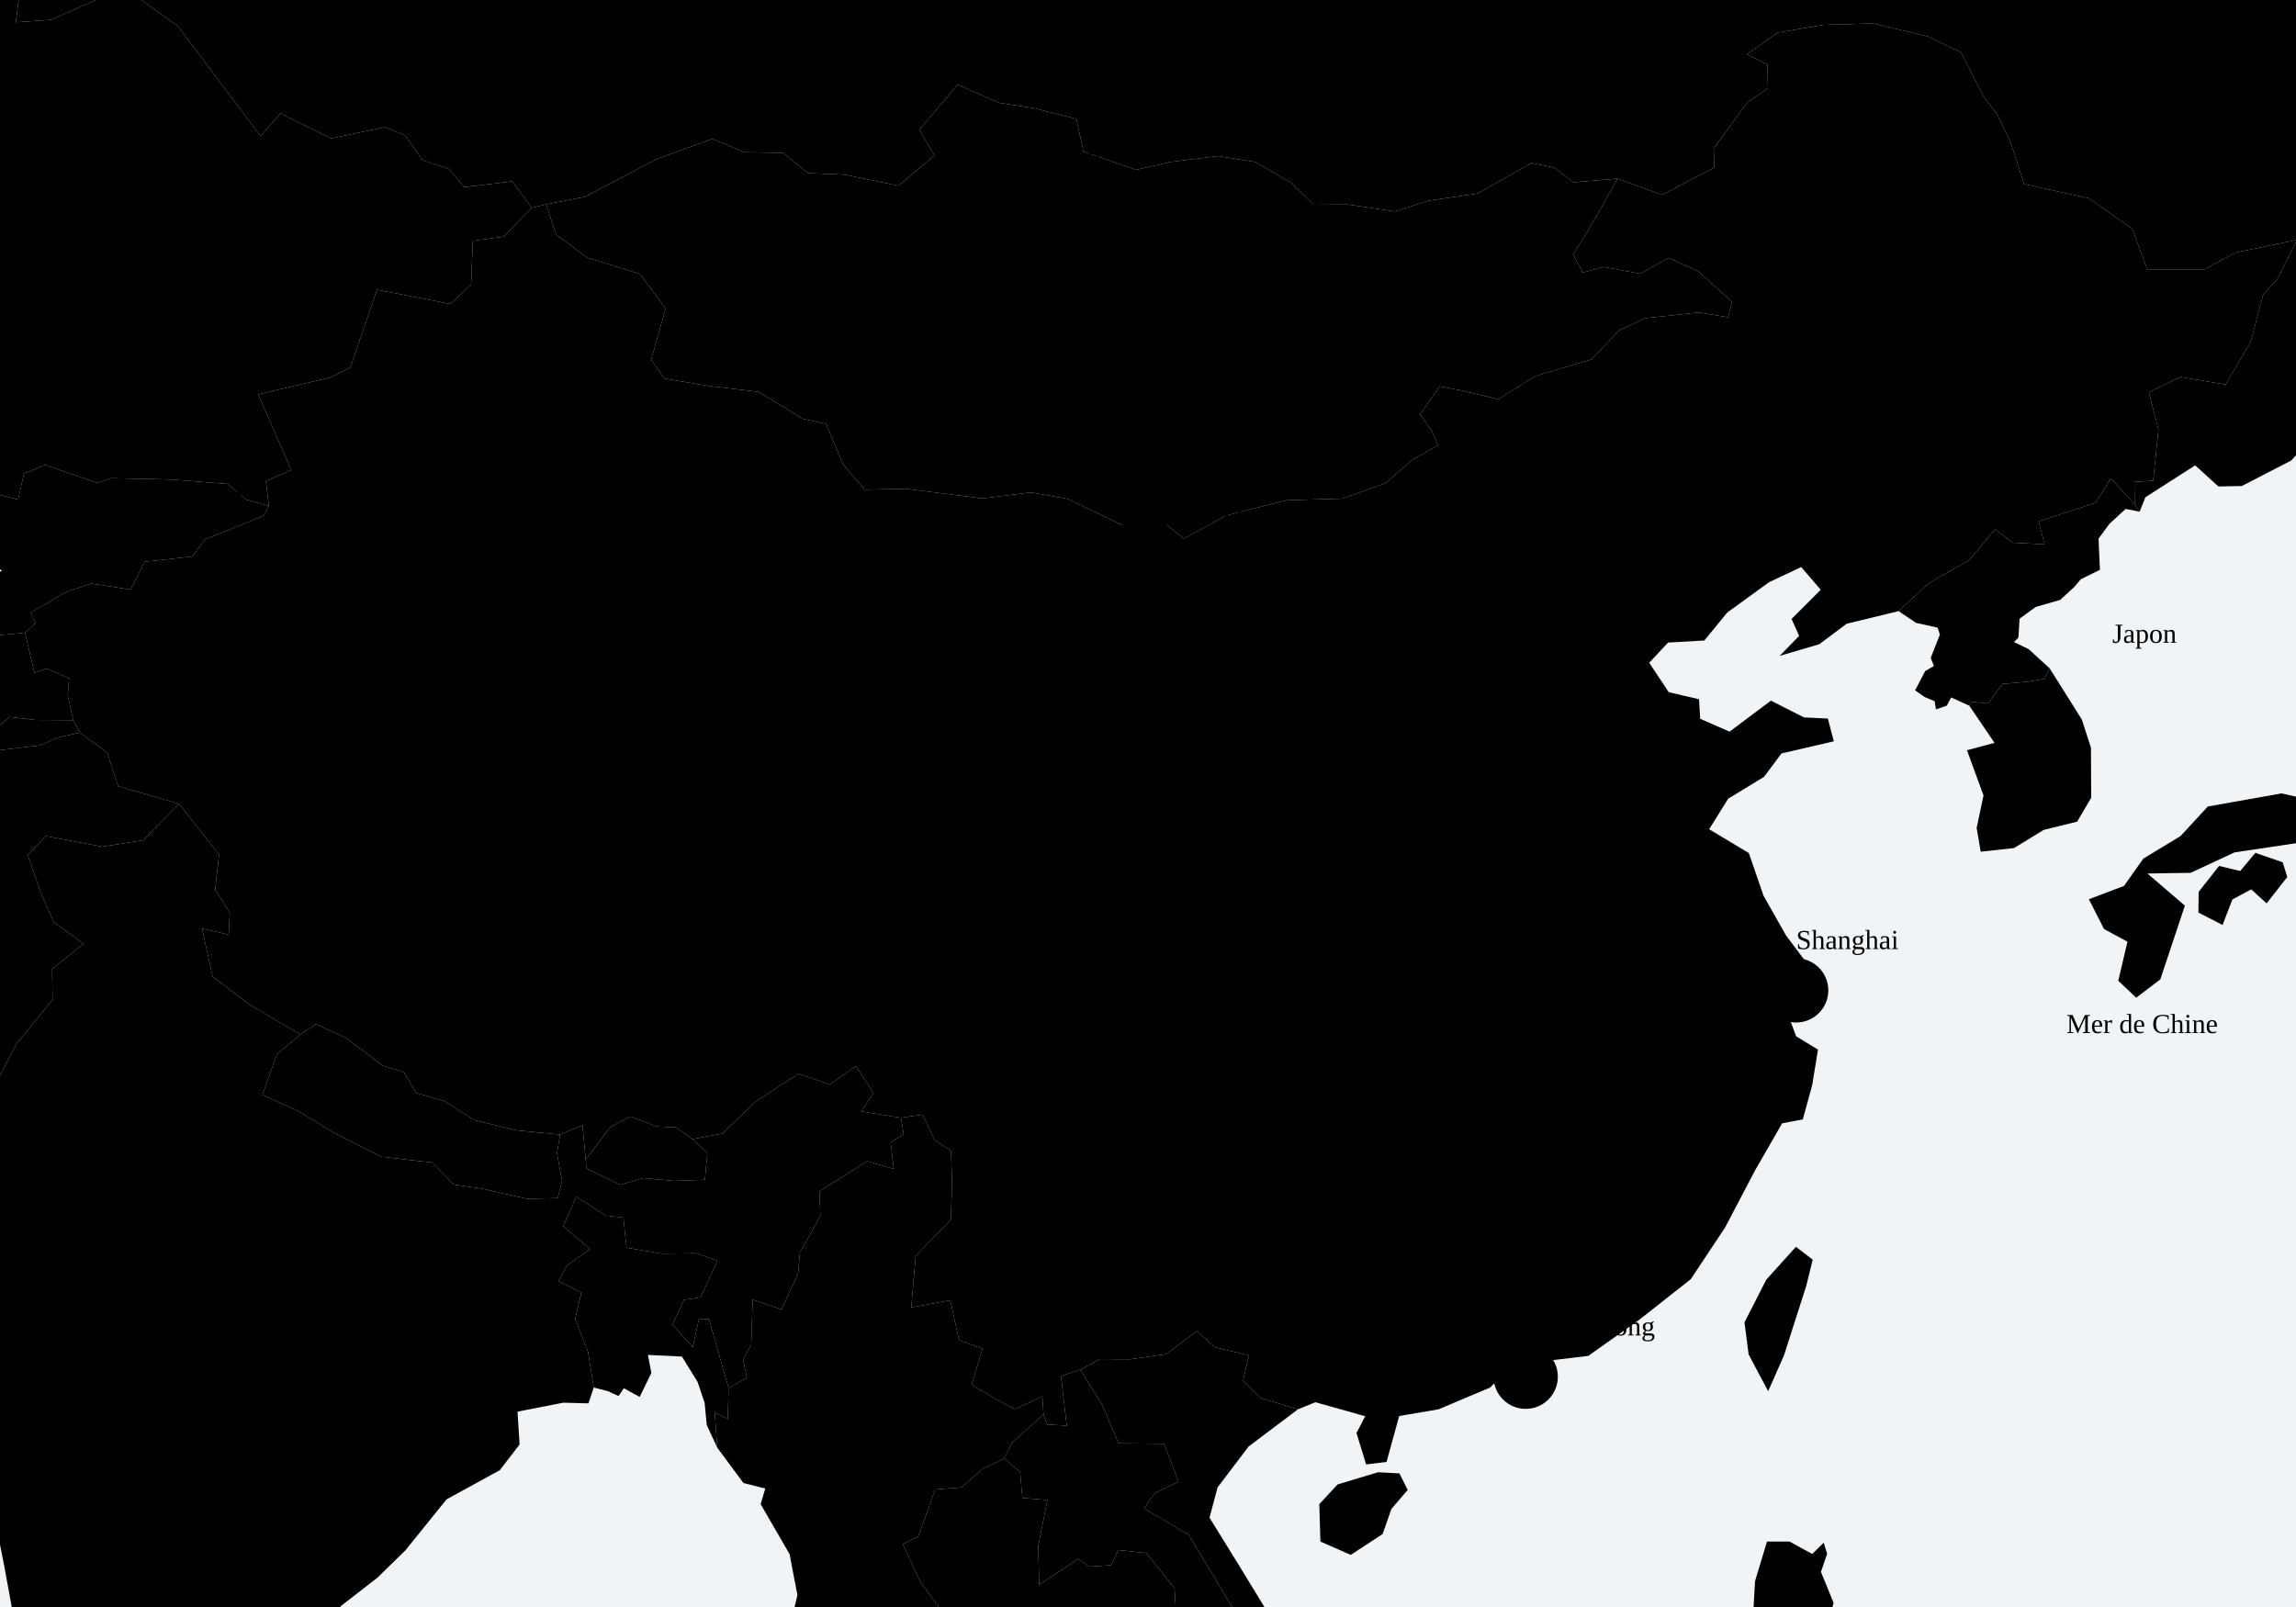
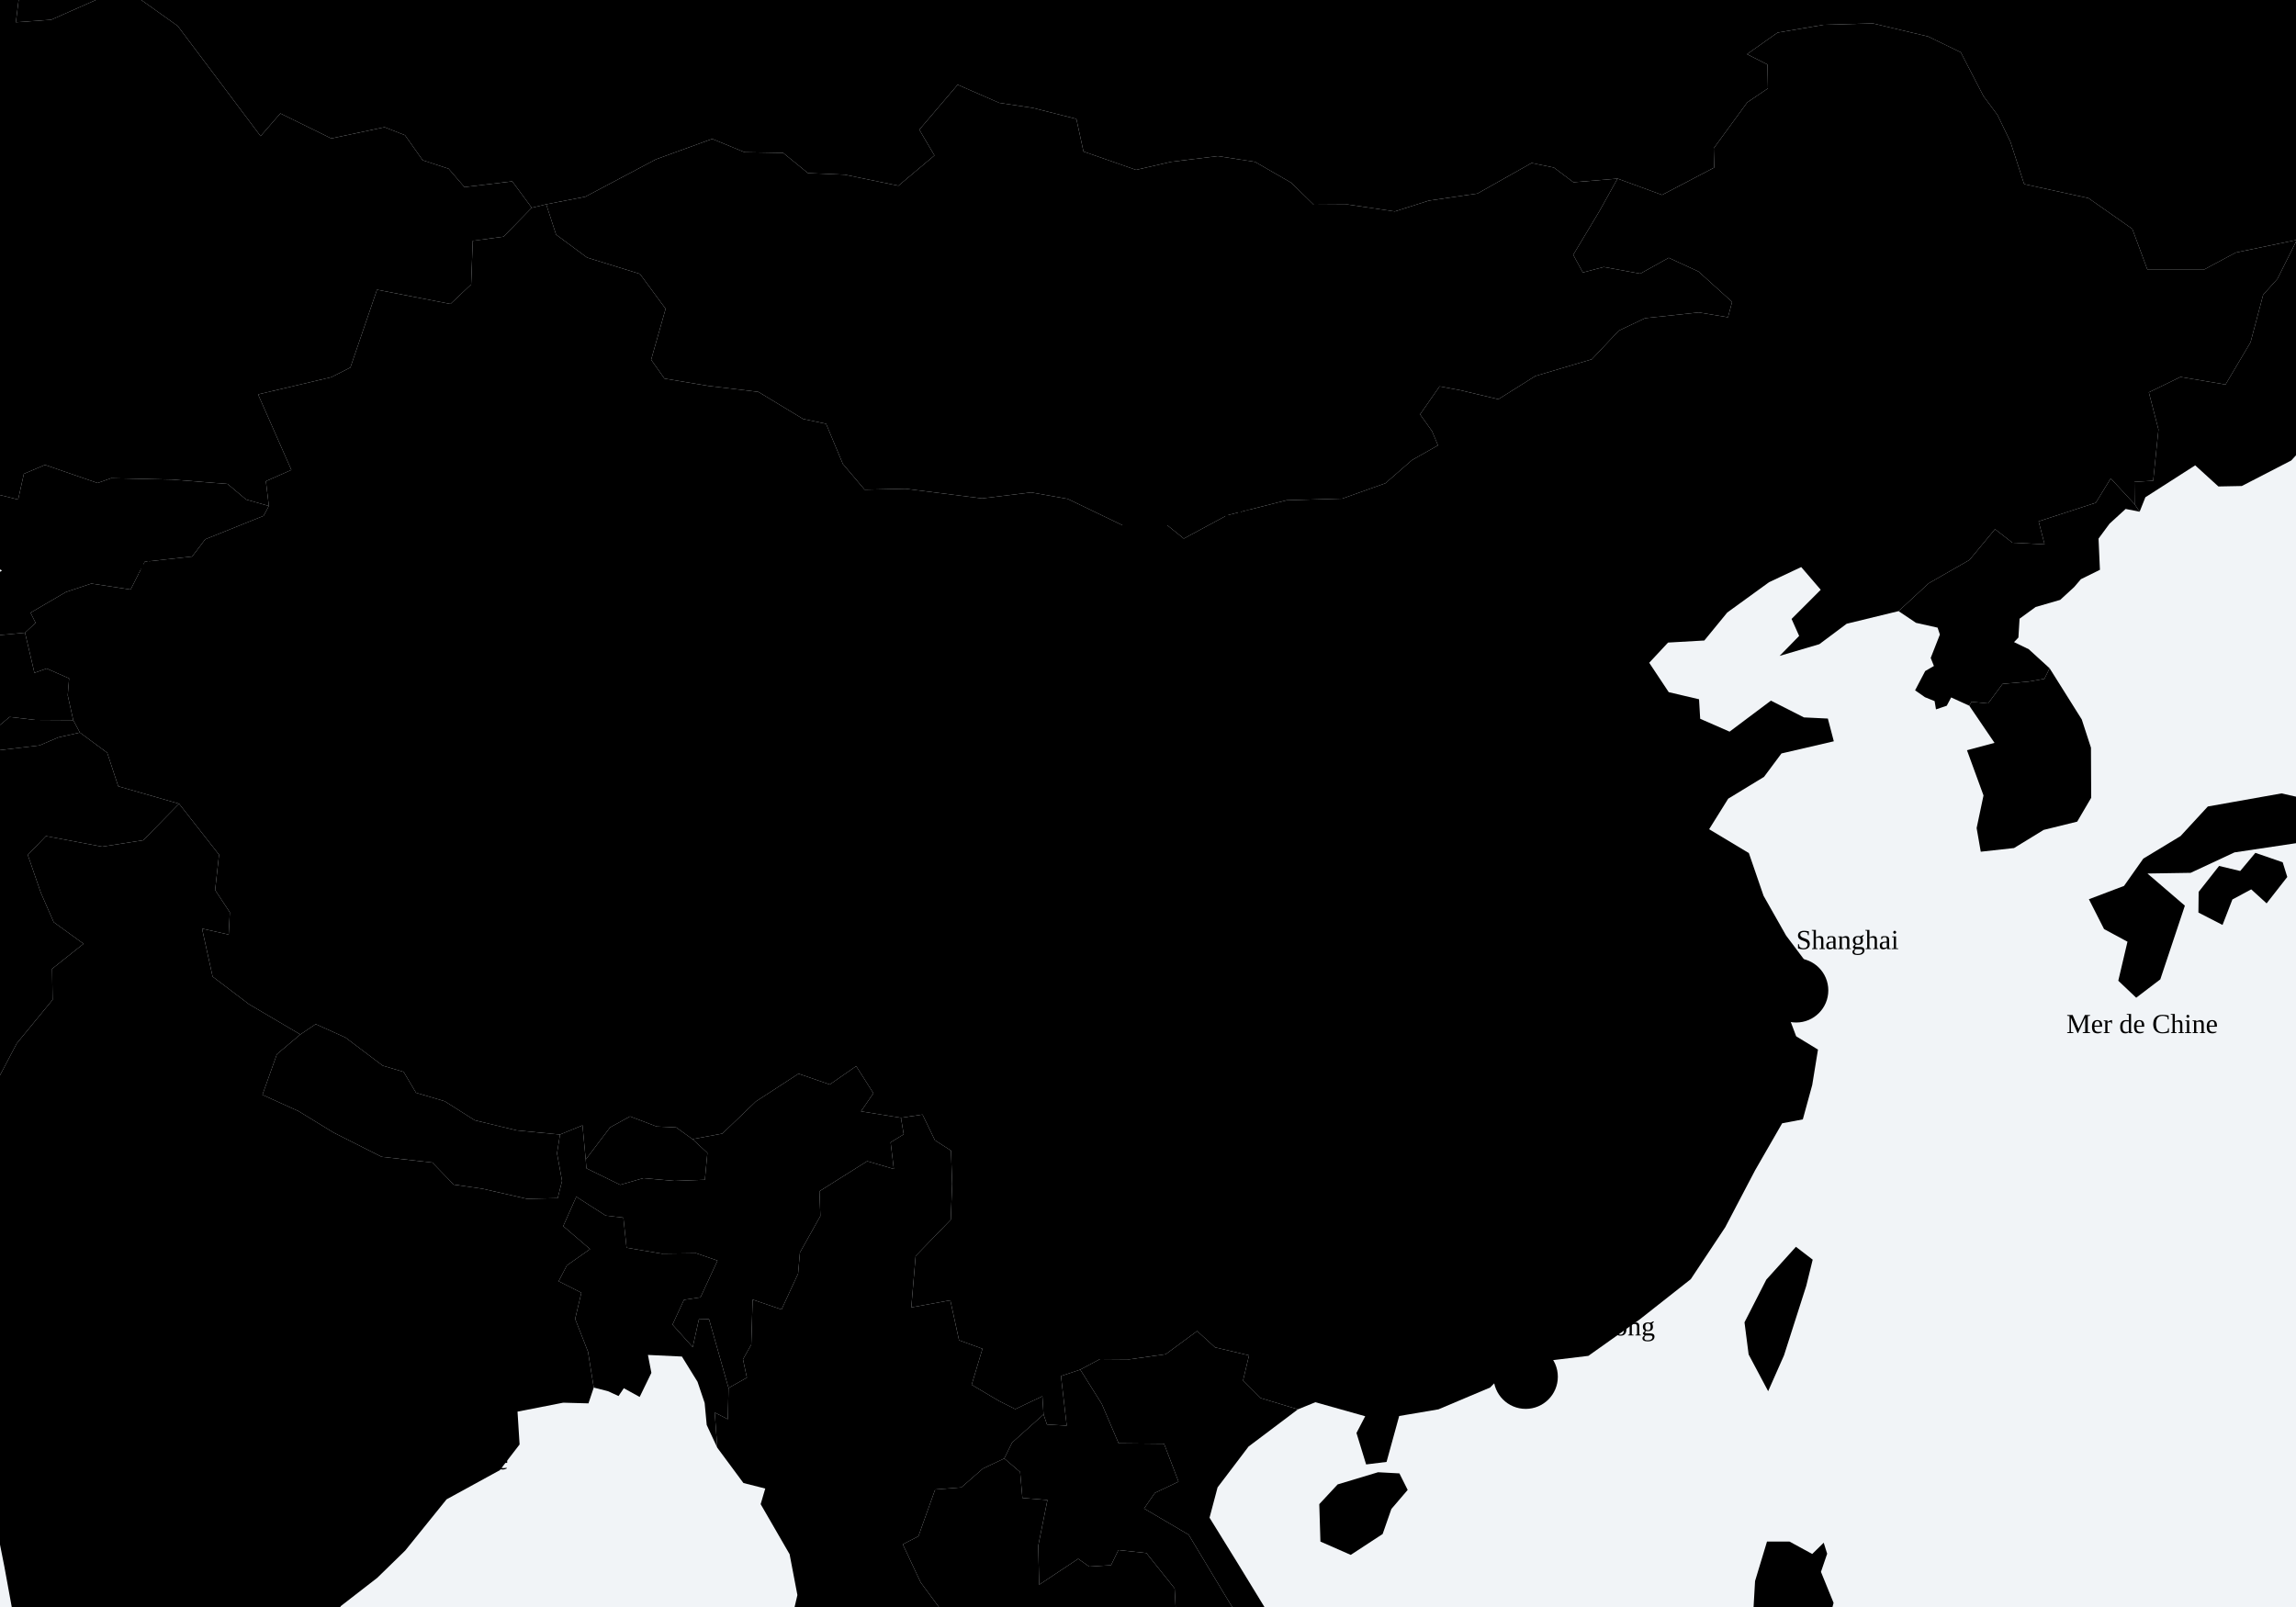
<svg xmlns="http://www.w3.org/2000/svg" viewBox="0 0 1000 700" preserveAspectRatio="xMidYMid meet">
  <rect width="1000" height="700" fill="#cfdbe5" opacity="0.3" />
  <g id="neighbors">
    <path class="neighbor" d="M-190.1,347.2L-173.7,354.3L-161.5,351.8L-158.2,343.2L-145.4,340.4L-136.3,334.6L-133.1,319.5L-119.5,315.8L-117.0,309.1L-109.4,314.2L-104.5,314.8L-95.6,314.9L-83.4,318.9L-78.5,321.2L-66.8,315.1L-61.4,318.8L-56.1,310.1L-46.5,310.5L-44.0,307.7L-42.3,300.1L-35.4,293.5L-26.6,297.8L-28.4,303.6L-23.5,304.5L-25.0,320.4L-18.6,326.6L-13.0,322.6L-5.9,320.7L4.2,312.3L15.3,313.6L31.9,313.7L34.8,319.1L25.4,321.2L17.2,324.7L-1.3,326.9L-18.6,330.9L-28.0,339.1L-24.2,347.2L-22.4,356.6L-30.4,364.5L-29.7,371.8L-34.2,378.6L-49.5,378.0L-43.2,390.5L-53.4,395.3L-60.3,406.7L-59.4,418.1L-65.7,423.4L-71.7,421.6L-84.0,424.1L-85.8,429.4L-97.8,429.4L-106.8,440.1L-107.3,456.2L-128.3,464.0L-139.5,462.4L-142.8,466.5L-152.4,464.1L-168.6,466.9L-195.6,457.3L-180.9,440.1L-182.3,428.0L-194.5,424.8L-195.7,412.8L-201.0,397.7L-194.1,387.3L-201.2,384.5L-196.7,370.7L-190.1,347.2Z" />
    <path class="neighbor" d="M317.3,604.6L317.0,618.2L311.3,615.3L312.4,630.6L307.8,620.7L306.9,611.1L303.8,601.9L297.0,590.9L282.2,590.2L283.7,598.0L278.6,608.5L271.7,604.7L269.4,608.1L264.8,606.0L258.6,604.4L256.1,588.8L250.5,574.5L253.2,563.1L243.3,558.1L246.9,551.2L257.0,544.1L245.3,534.1L251.0,521.3L263.8,529.5L271.5,530.4L272.9,543.5L288.3,546.1L303.2,545.9L312.5,549.1L305.1,565.1L297.9,566.2L292.9,577.0L301.7,586.8L304.4,574.7L308.8,574.6L317.3,604.6Z" />
    <path class="neighbor" d="M301.6,496.2L308.1,502.2L307.0,513.9L293.8,514.4L280.2,513.2L270.1,516.1L255.4,508.9L255.1,505.1L265.7,491.1L274.4,486.3L286.0,490.7L294.5,491.1L301.6,496.2Z" />
    <path class="neighbor" d="M78.0,350.1L95.4,372.3L93.7,387.7L100.1,397.4L99.6,407.1L88.0,404.5L92.6,425.4L108.4,437.4L130.8,450.6L120.6,459.2L114.3,476.9L130.0,484.0L145.2,493.3L166.2,503.9L188.3,506.4L197.6,516.0L210.1,517.8L229.5,522.2L242.9,521.9L244.8,514.4L242.6,502.4L243.9,494.2L253.7,490.2L255.1,505.1L255.4,508.9L270.1,516.1L280.2,513.2L293.8,514.4L307.0,513.9L308.1,502.2L301.6,496.2L314.6,493.8L329.2,479.8L347.8,467.7L361.4,472.4L372.9,464.4L380.4,476.2L375.0,484.1L392.4,486.9L393.6,494.1L387.9,497.6L389.3,509.2L377.7,505.8L356.9,518.9L357.3,529.7L348.4,545.6L347.6,554.8L340.4,570.4L327.8,566.1L327.2,585.7L323.6,592.1L325.3,600.1L317.3,604.6L308.8,574.6L304.4,574.7L301.7,586.8L292.9,577.0L297.9,566.2L305.1,565.1L312.5,549.1L303.2,545.9L288.3,546.1L272.9,543.5L271.5,530.4L263.8,529.5L251.0,521.3L245.3,534.1L257.0,544.1L246.9,551.2L243.3,558.1L253.2,563.1L250.5,574.5L256.1,588.8L258.6,604.4L256.3,611.3L245.3,611.0L225.4,614.9L226.3,629.2L217.7,640.4L194.5,653.1L176.5,675.4L164.3,687.3L148.3,699.7L148.2,708.4L140.2,713.0L125.7,719.8L118.1,720.8L113.3,735.3L116.7,759.9L117.5,775.6L110.7,793.5L110.6,825.7L102.3,826.6L94.9,841.0L99.8,847.3L85.1,852.6L79.7,865.5L73.2,870.9L58.0,853.3L50.5,826.8L44.3,807.7L38.6,798.7L30.1,780.6L26.1,756.9L23.3,745.1L8.6,719.1L1.9,682.4L-2.9,658.2L-2.8,635.3L-6.0,617.6L-29.4,628.9L-40.8,626.6L-61.9,603.7L-54.1,596.9L-58.9,589.5L-77.8,573.4L-67.1,560.8L-31.6,560.8L-34.8,544.6L-43.8,535.0L-45.7,520.4L-56.2,511.9L-38.4,492.1L-19.7,493.5L-2.8,473.7L7.3,454.5L22.9,435.5L22.7,422.0L36.4,411.1L23.4,401.7L17.8,388.9L12.1,372.4L20.0,364.2L44.5,368.8L62.4,366.0L78.0,350.1Z" />
    <path class="neighbor" d="M994.2,375.6L996.2,382.0L987.2,393.5L980.5,387.4L972.3,391.8L968.0,402.9L957.5,397.5L957.6,388.5L966.5,377.2L975.7,379.4L982.3,371.5L994.2,375.6Z M1096.4,318.9L1090.3,334.0L1093.1,343.5L1084.7,356.8L1064.1,365.7L1035.8,366.9L1012.8,388.5L1002.0,381.2L1001.3,367.1L973.2,371.3L954.1,380.2L935.3,380.5L951.6,394.5L940.9,426.6L930.4,434.6L922.6,427.2L926.6,410.2L916.4,404.7L909.8,391.7L925.1,385.9L933.5,374.0L949.7,364.2L961.6,351.3L993.7,345.6L1010.9,349.5L1027.8,315.9L1038.6,324.9L1062.2,306.0L1071.4,298.6L1081.5,275.5L1078.8,254.2L1085.6,242.3L1102.7,238.8L1111.5,265.0L1111.0,280.4L1096.1,299.4L1096.4,318.9Z M1143.7,185.9L1155.1,189.9L1166.5,181.9L1170.1,203.1L1146.1,208.3L1132.0,227.1L1106.6,214.2L1097.9,234.9L1079.9,235.2L1077.7,216.4L1085.7,201.8L1102.9,200.8L1107.6,174.6L1112.4,159.8L1131.3,179.5L1143.7,185.9Z" />
    <path class="neighbor" d="M-32.9,222.0L-42.1,225.5L-63.4,238.7L-70.4,252.2L-76.5,252.3L-80.9,243.4L-101.4,242.8L-104.7,227.3L-112.5,227.1L-111.3,208.2L-130.6,194.3L-158.3,195.8L-177.2,198.6L-192.6,181.5L-205.8,174.4L-230.8,160.8L-233.8,159.2L-275.3,170.3L-274.7,240.1L-283.0,241.0L-294.3,226.2L-305.2,220.9L-323.5,224.8L-330.6,231.1L-331.5,226.5L-327.5,218.6L-330.6,212.0L-349.3,205.6L-356.6,188.6L-365.5,183.8L-366.0,177.7L-350.3,179.4L-349.7,165.6L-336.0,162.5L-321.9,165.4L-319.0,146.9L-321.9,135.2L-338.0,136.1L-351.7,131.5L-370.4,139.8L-385.5,143.8L-393.7,140.7L-392.0,131.0L-402.3,118.4L-414.3,118.9L-428.0,106.1L-418.7,91.7L-423.4,87.9L-410.5,67.1L-393.9,78.0L-391.9,64.2L-358.6,43.7L-333.4,43.2L-297.9,56.3L-278.8,63.9L-261.6,55.9L-236.1,55.6L-215.4,65.4L-210.8,59.7L-188.1,60.6L-184.1,51.6L-210.2,38.6L-194.7,29.4L-197.7,24.2L-182.3,19.3L-193.9,6.3L-186.5,-0.1L-126.2,-6.7L-118.3,-11.4L-77.9,-18.4L-63.4,-26.2L-34.4,-22.1L-29.4,-2.5L-12.5,-7.1L8.2,-0.7L6.9,9.7L22.3,8.6L62.8,-9.3L56.9,-3.3L77.4,11.3L113.5,59.3L122.1,49.4L144.3,60.3L167.5,55.4L176.4,58.9L184.1,69.8L195.4,73.5L202.3,81.5L223.1,79.0L231.6,90.5L219.3,103.1L205.9,104.9L205.2,123.9L196.2,132.4L164.2,126.2L152.6,160.1L144.3,164.3L112.4,171.8L126.9,204.7L115.8,209.6L117.1,220.4L107.2,217.6L99.1,210.8L75.1,208.9L48.4,208.3L42.5,210.4L19.6,202.5L10.4,206.4L7.9,217.6L-18.6,211.0L-29.3,213.7L-32.9,222.0Z" />
    <path class="neighbor" d="M-32.9,222.0L-29.3,213.7L-18.6,211.0L7.9,217.6L10.4,206.4L19.6,202.5L42.5,210.4L48.4,208.3L75.1,208.9L99.1,210.8L107.2,217.6L117.1,220.4L114.8,224.7L89.4,234.9L83.7,242.4L63.0,244.7L56.9,256.8L39.8,254.2L28.7,257.9L13.3,266.9L15.5,271.3L10.9,275.6L-19.6,278.5L-39.5,272.4L-57.0,273.8L-55.5,262.9L-37.9,266.1L-32.0,260.2L-19.8,262.1L0.9,248.5L-18.2,238.5L-29.7,243.2L-41.6,236.1L-28.1,223.9L-32.9,222.0Z" />
    <path class="neighbor" d="M892.7,291.1L906.7,313.4L910.7,325.7L910.8,347.5L904.7,357.9L890.1,361.5L877.2,369.4L862.7,371.0L860.9,360.7L863.9,346.5L856.7,326.8L868.7,323.6L857.7,307.4L858.7,305.7L865.9,306.4L872.2,297.9L883.5,296.9L890.4,295.7L892.7,291.1Z" />
    <path class="neighbor" d="M519.7,751.6L524.9,743.1L525.6,727.0L512.6,710.6L511.6,691.9L499.3,676.5L487.1,675.2L483.9,681.8L474.4,682.4L469.6,679.0L452.6,690.3L452.2,673.3L456.2,653.4L445.3,652.5L444.3,641.2L437.4,635.3L440.8,628.4L454.5,616.1L456.0,620.5L464.6,621.0L462.1,599.4L470.5,596.6L479.9,611.6L487.2,628.7L507.0,628.9L513.3,645.4L503.0,650.3L498.3,657.1L517.7,668.5L531.1,690.8L541.2,707.5L553.4,720.6L557.5,734.0L554.6,752.9L540.3,746.0L533.0,759.0L519.7,751.6Z" />
    <path class="neighbor" d="M428.1,639.7L418.7,647.9L407.3,648.8L400.0,669.2L393.2,672.7L401.0,689.3L411.2,703.1L417.8,715.6L411.9,732.0L406.3,735.5L410.2,745.0L420.9,760.0L422.8,770.6L422.5,779.4L428.8,796.6L420.0,814.3L412.2,833.7L410.6,819.7L415.6,805.2L410.1,794.0L411.4,773.4L404.9,763.6L399.6,740.9L396.7,717.0L389.8,701.3L379.1,710.8L360.8,724.3L351.7,722.6L341.8,718.2L347.3,694.8L343.9,677.0L331.3,655.2L333.3,648.4L323.8,646.0L312.4,630.6L311.3,615.3L317.0,618.2L317.3,604.6L325.3,600.1L323.6,592.1L327.2,585.7L327.8,566.1L340.4,570.4L347.6,554.8L348.4,545.6L357.3,529.7L356.9,518.9L377.7,505.8L389.3,509.2L387.9,497.6L393.6,494.1L392.4,486.9L401.8,485.5L407.2,496.7L414.2,501.2L414.7,515.7L414.1,531.3L398.8,547.1L396.9,569.5L413.9,566.4L417.7,583.8L427.9,587.5L423.2,603.2L435.2,610.3L442.2,613.8L454.0,608.2L454.5,616.1L440.8,628.4L437.4,635.3L428.1,639.7Z" />
    <path class="neighbor" d="M237.9,89.0L254.9,85.7L285.7,69.4L310.2,60.5L324.3,66.3L341.1,66.6L351.9,75.4L368.0,76.1L391.3,80.9L407.0,67.7L400.4,56.5L417.1,36.9L435.2,44.8L449.8,47.0L468.8,51.8L471.9,66.0L494.8,74.0L510.0,70.5L530.4,68.0L546.6,70.5L562.4,79.6L572.2,89.2L587.1,89.1L607.5,92.1L622.3,87.4L643.5,84.3L667.1,71.0L676.8,73.0L685.3,79.4L704.5,77.8L696.6,92.0L685.2,111.0L689.4,118.7L698.5,116.3L714.4,119.2L726.8,112.3L739.8,118.3L754.4,131.5L752.6,138.2L739.9,136.1L716.5,138.6L705.1,144.0L693.3,156.5L668.7,163.8L652.6,173.9L636.1,170.0L627.0,168.3L618.5,180.5L623.7,187.8L626.3,194.0L615.0,200.4L603.4,210.5L584.6,217.2L560.4,217.9L534.3,224.5L515.6,234.6L508.4,228.8L488.9,228.8L465.0,217.3L449.1,214.5L427.7,217.1L394.4,212.9L376.6,213.3L367.1,202.1L359.8,184.6L349.8,182.5L330.3,170.7L308.6,168.1L289.4,164.9L283.6,156.7L289.9,134.5L278.7,119.3L255.7,112.2L242.2,102.2L237.9,89.0Z" />
    <path class="neighbor" d="M243.9,494.2L242.6,502.4L244.8,514.4L242.9,521.9L229.5,522.2L210.1,517.8L197.6,516.0L188.3,506.4L166.2,503.9L145.2,493.3L130.0,484.0L114.3,476.9L120.6,459.2L130.8,450.6L137.5,446.1L150.4,451.9L166.7,464.2L175.8,466.9L181.2,476.0L193.7,479.7L206.8,488.0L225.1,492.4L243.9,494.2Z" />
    <path class="neighbor" d="M34.8,319.1L46.7,327.9L51.5,342.5L78.0,350.1L62.4,366.0L44.5,368.8L20.0,364.2L12.1,372.4L17.8,388.9L23.4,401.7L36.4,411.1L22.7,422.0L22.9,435.5L7.3,454.5L-2.8,473.7L-19.7,493.5L-38.4,492.1L-56.2,511.9L-45.7,520.4L-43.8,535.0L-34.8,544.6L-31.6,560.8L-67.1,560.8L-77.8,573.4L-89.6,568.6L-94.4,555.0L-106.9,540.6L-136.6,544.2L-162.8,544.5L-185.5,547.2L-179.4,525.2L-156.2,515.4L-157.5,506.7L-165.2,503.6L-165.7,487.0L-181.1,478.7L-187.6,467.2L-195.6,457.3L-168.6,466.9L-152.4,464.1L-142.8,466.5L-139.5,462.4L-128.3,464.0L-107.3,456.2L-106.8,440.1L-97.8,429.4L-85.8,429.4L-84.0,424.1L-71.7,421.6L-65.7,423.4L-59.4,418.1L-60.3,406.7L-53.4,395.3L-43.2,390.5L-49.5,378.0L-34.2,378.6L-29.7,371.8L-30.4,364.5L-22.4,356.6L-24.2,347.2L-28.0,339.1L-18.6,330.9L-1.3,326.9L17.2,324.7L25.4,321.2L34.8,319.1Z" />
    <path class="neighbor" d="M860.9,862.4L862.6,875.0L863.5,885.6L858.0,902.9L852.1,883.6L844.6,893.2L849.7,907.2L845.1,916.0L826.1,905.1L821.6,891.4L826.5,882.4L816.3,873.4L811.2,881.3L803.6,880.5L791.7,891.1L789.0,885.6L795.4,869.6L805.5,864.3L814.3,857.2L820.0,865.7L832.3,860.5L834.9,852.1L846.3,851.6L845.4,837.0L858.4,845.9L859.8,855.5L860.9,862.4Z M822.3,827.2L816.5,833.4L811.5,845.3L806.4,850.9L796.5,837.9L799.8,832.8L803.8,827.5L805.6,815.7L814.5,814.6L811.9,827.4L823.8,809.1L822.3,827.2Z M733.9,845.4L712.5,863.3L720.4,850.1L732.0,838.4L741.7,825.3L750.2,806.5L753.1,821.9L742.4,832.4L733.9,845.4Z M788.4,796.6L798.1,802.5L808.4,802.5L808.1,810.4L800.6,818.4L790.4,824.1L789.8,815.3L790.9,805.6L788.4,796.6Z M846.8,791.5L851.3,812.6L838.9,807.6L839.2,814.0L843.2,825.6L835.5,829.9L834.8,816.6L830.0,815.6L827.5,804.1L837.0,805.7L836.7,798.5L826.9,784.0L842.4,784.5L846.8,791.5Z M782.7,774.4L778.4,790.7L771.5,781.3L763.3,766.9L777.1,767.5L782.7,774.4Z M779.4,671.5L789.3,676.9L794.3,672.0L795.8,676.8L793.1,684.7L798.6,698.2L794.4,714.0L784.9,720.2L782.3,735.5L785.9,750.5L794.5,752.6L801.6,750.4L821.8,760.9L820.2,771.2L825.5,775.7L823.8,784.4L811.3,775.2L805.3,765.2L801.2,772.2L790.9,760.8L776.2,763.6L768.2,759.4L769.0,751.6L774.1,746.8L769.2,742.4L767.2,749.3L759.2,738.4L756.8,730.2L756.2,712.0L762.7,718.3L764.4,688.7L769.6,671.5L779.4,671.5Z" />
    <path class="neighbor" d="M929.7,219.6L931.9,222.9L925.8,221.7L918.8,228.1L914.0,234.6L914.6,248.2L906.3,252.3L903.4,255.7L897.3,261.3L886.6,264.4L879.6,269.5L879.1,277.7L877.2,279.7L883.6,282.8L892.7,291.1L890.4,295.7L883.5,296.9L872.2,297.9L865.9,306.4L858.7,305.7L857.7,307.4L849.8,303.8L847.9,307.4L843.2,309.0L842.6,305.4L838.4,303.7L834.1,300.7L838.5,292.3L842.3,290.1L840.9,286.6L844.9,276.4L843.9,273.4L834.5,271.3L826.9,266.2L840.0,254.1L857.8,243.9L868.9,230.5L876.5,236.4L890.5,237.1L887.9,227.1L912.8,219.0L919.3,208.4L929.7,219.6Z" />
    <path class="neighbor" d="M1139.5,61.5L1155.7,95.0L1131.8,88.8L1121.9,116.1L1137.6,135.5L1137.2,148.7L1125.0,137.3L1114.4,152.0L1111.4,136.1L1113.2,117.7L1111.4,97.3L1115.1,83.0L1115.8,57.7L1106.4,39.1L1107.8,13.2L1122.7,4.5L1116.3,-4.3L1123.5,-6.9L1127.7,5.6L1133.2,23.8L1132.8,42.4L1139.5,61.5Z M-810.8,-6.2L-840.4,-5.9L-860.3,-8.1L-856.6,-16.4L-834.4,-22.5L-817.5,-19.2L-810.4,-16.2L-812.1,-11.0L-810.8,-6.2Z M-4000.2,-238.1L-3989.4,-233.4L-3993.1,-247.1L-3949.3,-244.3L-3917.7,-226.6L-3933.7,-218.4L-3960.2,-216.4L-3960.6,-197.9L-3967.0,-194.0L-3982.1,-194.5L-3994.4,-201.1L-4015.9,-206.6L-4019.5,-214.9L-4035.8,-218.0L-4054.2,-215.5L-4063.0,-222.1L-4059.5,-229.1L-4078.8,-224.7L-4071.5,-215.8L-4080.6,-207.7L-4080.6,-283.1L-4041.1,-268.6L-3998.8,-249.8L-4000.2,-238.1Z M1725.8,-318.4L1708.1,-317.5L1705.2,-323.5L1725.8,-331.4L1725.8,-318.4Z M-4059.6,-319.6L-4080.6,-318.4L-4080.6,-331.4L-4078.6,-332.2L-4064.9,-332.1L-4041.6,-326.7L-4043.0,-324.1L-4059.6,-319.6Z M1138.8,-363.5L1114.3,-363.3L1081.3,-365.5L1078.4,-366.5L1093.7,-373.9L1113.9,-375.7L1136.8,-368.5L1138.8,-363.5Z M1253.7,-398.9L1235.1,-391.4L1209.3,-393.1L1179.3,-400.6L1183.2,-406.7L1213.3,-403.8L1253.7,-398.9Z M1162.7,-407.9L1150.0,-393.9L1090.5,-394.4L1063.8,-389.9L1031.8,-402.2L1040.5,-415.3L1061.8,-418.8L1104.4,-418.0L1162.7,-407.9Z M-249.4,-316.3L-259.0,-314.7L-311.7,-317.1L-315.9,-325.5L-345.1,-330.6L-347.5,-340.8L-331.0,-344.9L-331.5,-355.2L-299.6,-371.3L-314.4,-373.6L-275.8,-390.2L-280.1,-398.8L-244.1,-408.8L-190.8,-421.0L-137.1,-424.5L-109.5,-431.5L-78.1,-434.0L-66.9,-426.5L-77.7,-420.6L-134.9,-411.3L-184.1,-402.2L-234.2,-384.2L-258.3,-365.8L-283.6,-347.6L-280.3,-331.8L-249.4,-316.3Z M547.9,-434.6L552.3,-425.3L567.0,-429.9L614.1,-429.6L650.5,-420.4L663.5,-413.3L659.4,-403.5L641.6,-397.9L599.2,-387.4L587.1,-381.8L607.1,-379.1L631.0,-374.4L645.5,-377.9L653.7,-365.8L660.8,-370.7L686.6,-373.7L738.3,-370.6L742.3,-361.7L809.7,-358.9L810.6,-373.4L844.8,-370.1L870.6,-370.2L896.6,-360.2L904.1,-348.1L894.5,-340.2L914.8,-325.3L940.1,-317.6L955.7,-337.4L981.6,-328.9L1009.1,-334.0L1040.3,-328.2L1052.2,-333.5L1078.5,-330.9L1066.9,-348.4L1088.2,-356.6L1233.9,-344.3L1247.6,-333.1L1289.8,-318.6L1354.9,-322.2L1387.1,-319.1L1400.5,-311.3L1398.5,-297.4L1418.4,-292.1L1440.0,-295.9L1468.6,-296.4L1499.0,-292.7L1529.6,-294.8L1557.7,-278.0L1577.7,-284.0L1564.6,-296.1L1571.8,-304.5L1623.3,-299.2L1656.8,-300.4L1703.2,-291.4L1725.8,-283.1L1725.8,-207.7L1725.7,-207.6L1705.0,-199.3L1684.1,-200.7L1698.6,-190.6L1708.2,-175.0L1715.7,-169.9L1717.5,-162.1L1713.4,-157.1L1683.3,-161.2L1638.2,-147.0L1623.9,-144.8L1599.2,-131.5L1575.8,-119.9L1569.9,-111.3L1546.8,-124.4L1504.8,-109.5L1497.4,-116.5L1481.9,-108.4L1460.3,-111.0L1455.1,-98.6L1435.8,-80.3L1436.3,-72.6L1454.7,-68.4L1452.5,-40.9L1437.6,-40.1L1430.7,-24.3L1437.4,-16.2L1409.2,-6.5L1403.6,15.1L1379.5,19.7L1374.7,38.9L1351.4,56.5L1345.5,43.5L1338.6,15.9L1329.6,-26.1L1337.3,-52.4L1350.9,-63.7L1351.8,-72.5L1376.8,-76.7L1405.7,-100.5L1433.4,-120.0L1462.4,-135.1L1475.4,-161.8L1455.8,-160.2L1446.1,-144.6L1405.2,-123.8L1392.0,-147.1L1350.3,-140.7L1310.0,-108.9L1323.3,-97.3L1287.3,-92.4L1262.4,-90.4L1263.5,-104.1L1238.4,-107.0L1218.5,-97.7L1169.1,-101.0L1116.1,-95.4L1063.8,-58.4L1002.0,-13.8L1027.4,-11.4L1035.4,0.4L1051.0,4.6L1061.4,-4.8L1079.1,-3.6L1102.3,17.2L1102.9,33.3L1090.3,52.2L1088.9,74.8L1081.6,105.1L1057.3,132.4L1051.9,145.5L1030.0,167.6L1008.3,189.4L997.9,200.6L976.4,211.7L966.2,211.9L956.1,202.7L934.4,216.6L931.9,222.9L929.7,219.6L929.6,209.9L937.8,209.4L940.1,187.1L935.9,170.9L949.7,164.2L969.3,167.5L980.2,149.1L985.7,128.4L991.9,121.5L1000.4,104.5L973.8,110.0L959.8,117.5L935.3,117.5L928.7,99.7L909.6,86.3L881.6,80.2L875.6,61.7L870.0,50.1L863.9,41.9L854.0,22.8L839.8,15.9L815.7,10.2L794.3,10.8L774.2,14.2L760.9,23.6L769.8,28.1L770.0,38.5L761.0,44.6L746.4,64.6L746.6,73.0L723.9,84.9L704.5,77.8L685.3,79.4L676.8,73.0L667.1,71.0L643.5,84.3L622.3,87.4L607.5,92.1L587.1,89.1L572.2,89.2L562.4,79.6L546.6,70.5L530.4,68.0L510.0,70.5L494.8,74.0L471.9,66.0L468.8,51.8L449.8,47.0L435.2,44.8L417.1,36.9L400.4,56.5L407.0,67.7L391.3,80.9L368.0,76.1L351.9,75.4L341.1,66.6L324.3,66.3L310.2,60.5L285.7,69.4L254.9,85.7L237.9,89.0L231.6,90.5L223.1,79.0L202.3,81.5L195.4,73.5L184.1,69.8L176.4,58.9L167.5,55.4L144.3,60.3L122.1,49.4L113.5,59.3L77.4,11.3L56.9,-3.3L62.8,-9.3L22.3,8.6L6.9,9.7L8.2,-0.7L-12.5,-7.1L-29.4,-2.5L-34.4,-22.1L-63.4,-26.2L-77.9,-18.4L-118.3,-11.4L-126.2,-6.7L-186.5,-0.1L-193.9,6.3L-182.3,19.3L-197.7,24.2L-194.7,29.4L-210.2,38.6L-184.1,51.6L-188.1,60.6L-210.8,59.7L-215.4,65.4L-236.1,55.6L-261.6,55.9L-278.8,63.9L-297.9,56.3L-333.4,43.2L-358.6,43.7L-391.9,64.2L-393.9,78.0L-410.5,67.1L-423.4,87.9L-418.7,91.7L-428.0,106.1L-414.3,118.9L-402.3,118.4L-392.0,131.0L-393.7,140.7L-385.5,143.8L-392.8,155.0L-408.5,158.1L-424.5,177.7L-409.8,195.6L-411.4,208.4L-393.8,230.6L-403.4,238.3L-406.2,243.1L-413.3,241.8L-424.4,230.3L-429.0,229.7L-439.1,225.3L-444.0,217.5L-459.1,213.6L-468.9,216.5L-471.7,213.0L-493.6,203.9L-517.4,200.9L-531.0,197.6L-533.0,199.9L-553.5,183.9L-571.9,176.8L-585.9,165.6L-574.1,162.6L-560.8,146.8L-569.8,139.3L-546.0,131.6L-546.4,127.4L-560.9,130.5L-560.4,122.1L-552.1,116.8L-536.5,115.4L-533.9,109.1L-537.5,98.7L-531.0,88.8L-531.1,83.2L-554.9,77.1L-564.3,77.3L-574.3,68.4L-586.7,71.4L-607.2,64.8L-606.8,61.0L-612.5,52.8L-625.4,51.9L-626.7,46.0L-622.7,42.2L-633.0,31.5L-649.7,33.3L-654.6,32.4L-658.7,36.7L-664.7,35.9L-668.7,23.8L-672.5,17.5L-669.4,15.8L-656.4,16.4L-650.1,12.3L-654.7,7.2L-665.6,3.9L-664.7,0.5L-671.2,-3.0L-681.3,-15.4L-677.9,-20.5L-679.5,-29.3L-695.2,-33.9L-703.7,-31.6L-706.0,-36.3L-723.0,-41.0L-728.1,-52.2L-729.5,-61.4L-737.3,-65.7L-730.4,-71.7L-735.2,-89.4L-723.7,-100.3L-726.1,-103.6L-707.8,-114.0L-724.7,-123.0L-690.1,-147.2L-675.2,-158.1L-669.1,-167.8L-693.0,-180.7L-686.4,-193.1L-700.9,-207.1L-690.0,-223.4L-708.8,-244.9L-693.9,-259.2L-718.6,-271.8L-716.3,-285.0L-703.2,-286.8L-675.8,-294.3L-659.1,-300.9L-632.7,-289.5L-588.5,-285.0L-527.5,-263.6L-515.2,-254.6L-514.1,-242.0L-532.0,-232.1L-558.3,-227.0L-630.3,-241.4L-642.2,-239.0L-615.9,-225.1L-614.9,-216.4L-613.8,-197.0L-593.0,-191.3L-580.4,-186.3L-578.4,-195.5L-588.1,-203.7L-577.8,-210.8L-538.8,-199.0L-525.2,-203.7L-536.1,-217.5L-498.5,-236.0L-483.6,-234.9L-468.6,-228.3L-459.2,-241.3L-472.6,-252.6L-464.7,-263.9L-476.6,-275.7L-431.5,-269.6L-422.2,-259.0L-442.7,-256.7L-442.5,-246.1L-429.9,-239.7L-404.9,-243.8L-401.0,-255.8L-367.3,-264.8L-311.0,-281.1L-298.8,-280.2L-314.7,-268.7L-294.7,-266.7L-283.2,-273.2L-253.0,-273.7L-229.0,-281.5L-210.6,-270.1L-192.3,-282.7L-209.2,-293.6L-200.8,-299.9L-153.2,-294.1L-130.8,-288.2L-72.4,-266.6L-61.6,-276.5L-78.0,-286.5L-78.5,-290.5L-97.9,-292.4L-92.6,-301.4L-101.2,-316.1L-101.7,-322.2L-71.9,-339.3L-61.3,-356.5L-49.4,-360.2L-6.7,-355.2L-3.3,-344.7L-18.6,-329.4L-8.5,-323.3L-3.4,-310.1L-7.0,-284.2L10.8,-272.6L3.8,-260.0L-27.7,-233.1L-9.3,-230.3L-2.9,-237.1L14.9,-242.0L19.1,-251.3L33.1,-260.3L23.7,-271.1L31.2,-283.6L13.6,-285.1L9.7,-295.7L22.6,-314.7L1.6,-330.1L30.5,-342.8L26.8,-356.3L34.8,-356.7L43.3,-346.2L36.9,-328.0L54.2,-324.5L46.8,-338.2L73.8,-345.6L107.3,-346.6L137.1,-335.8L122.8,-351.6L121.1,-371.7L149.2,-375.5L188.0,-374.7L222.9,-377.2L209.8,-387.1L228.5,-399.5L247.0,-400.0L278.4,-409.4L321.0,-411.9L326.4,-417.1L368.7,-418.9L381.9,-414.6L418.1,-424.7L447.7,-424.4L452.2,-432.5L467.6,-440.6L505.7,-448.3L533.3,-442.2L511.4,-437.5L547.9,-434.6Z M517.3,-459.9L426.4,-452.6L455.9,-477.4L469.1,-479.5L481.3,-478.3L522.1,-467.5L517.3,-459.9Z M-352.6,-502.2L-374.3,-499.8L-388.8,-498.3L-391.0,-495.2L-409.9,-492.1L-427.4,-496.6L-418.2,-502.5L-454.1,-503.1L-422.6,-506.5L-398.1,-506.7L-394.8,-501.6L-385.5,-506.2L-370.3,-509.3L-346.4,-505.1L-352.6,-502.2Z M434.5,-470.7L399.3,-468.4L354.4,-473.8L327.6,-481.0L315.2,-494.6L293.2,-498.4L335.1,-511.3L370.0,-515.5L401.4,-506.0L438.5,-487.7L434.5,-470.7Z" />
    <path class="neighbor" d="M477.2,791.1L462.7,782.4L448.9,782.7L451.3,767.9L437.1,768.0L435.8,788.8L427.1,816.4L421.8,833.1L422.9,846.8L433.4,847.4L440.0,864.7L442.9,881.1L451.9,891.9L461.7,894.1L470.0,903.9L464.7,911.7L454.1,913.9L452.8,904.2L439.7,895.9L436.9,899.3L430.5,892.1L427.7,882.7L419.2,872.0L411.4,863.0L408.7,874.2L405.6,863.6L407.4,851.8L412.2,833.7L420.0,814.3L428.8,796.6L422.5,779.4L422.8,770.6L420.9,760.0L410.2,745.0L406.3,735.5L411.9,732.0L417.8,715.6L411.2,703.1L401.0,689.3L393.2,672.7L400.0,669.2L407.3,648.8L418.7,647.9L428.1,639.7L437.4,635.3L444.3,641.2L445.3,652.5L456.2,653.4L452.2,673.3L452.6,690.3L469.6,679.0L474.4,682.4L483.9,681.8L487.1,675.2L499.3,676.5L511.6,691.9L512.6,710.6L525.6,727.0L524.9,743.1L519.7,751.6L504.5,748.9L483.7,752.5L473.4,768.2L477.2,791.1Z" />
    <path class="neighbor" d="M-32.0,260.2L-37.9,266.1L-55.5,262.9L-57.0,273.8L-39.5,272.4L-19.6,278.5L10.9,275.6L15.0,293.1L20.3,291.2L30.1,295.5L29.5,302.9L31.9,313.7L15.3,313.6L4.2,312.3L-5.9,320.7L-13.0,322.6L-18.6,326.6L-25.0,320.4L-23.5,304.5L-28.4,303.6L-26.6,297.8L-35.4,293.5L-42.3,300.1L-44.0,307.7L-46.5,310.5L-56.1,310.1L-61.4,318.8L-66.8,315.1L-78.5,321.2L-83.4,318.9L-74.3,299.7L-77.8,285.6L-89.6,281.1L-85.5,272.8L-72.0,273.7L-64.3,263.2L-59.2,251.1L-37.6,246.7L-41.0,255.5L-38.7,260.7L-32.0,260.2Z" />
    <path class="neighbor" d="M786.7,560.1L777.0,590.4L770.1,606.0L761.6,590.0L759.8,576.0L769.3,557.4L782.2,543.1L789.5,548.7L786.7,560.1Z" />
    <path class="neighbor" d="M565.3,613.9L543.8,630.1L530.3,647.9L526.8,661.1L539.1,681.0L554.2,705.7L568.9,717.4L578.7,732.6L586.1,767.6L583.9,800.9L570.4,813.4L552.0,825.5L538.8,841.3L518.7,858.9L512.8,846.8L517.4,834.0L505.4,823.2L519.4,815.6L536.3,814.2L529.2,802.8L556.3,788.2L558.3,765.5L554.6,752.9L557.5,734.0L553.4,720.6L541.2,707.5L531.1,690.8L517.7,668.5L498.3,657.1L503.0,650.3L513.3,645.4L507.0,628.9L487.2,628.7L479.9,611.6L470.5,596.6L479.1,592.0L492.0,592.1L507.7,589.9L521.4,579.8L529.2,586.9L544.0,590.4L541.4,601.3L549.1,609.0L565.3,613.9Z" />
  </g>
  <path id="china" class="china-territory" d="M602.2,668.2L588.3,677.3L575.1,671.5L574.6,655.2L582.6,646.6L600.2,641.3L609.5,641.8L613.1,649.0L606.0,657.3L602.2,668.2Z M881.6,80.2L909.6,86.3L928.7,99.7L935.3,117.5L959.8,117.5L973.8,110.0L1000.4,104.5L991.9,121.5L985.7,128.4L980.2,149.1L969.3,167.5L949.7,164.2L935.9,170.9L940.1,187.1L937.8,209.4L929.6,209.9L929.7,219.6L919.3,208.4L912.8,219.0L887.9,227.1L890.5,237.1L876.5,236.4L868.9,230.5L857.8,243.9L840.0,254.1L826.9,266.2L804.3,271.7L792.4,280.6L775.1,285.7L783.6,277.0L780.3,269.6L793.0,256.9L784.5,247.0L770.5,253.6L752.3,266.8L742.3,279.0L726.5,279.9L718.3,288.7L726.8,301.5L740.0,304.6L740.5,313.1L753.3,318.7L771.3,305.2L785.7,312.5L796.1,313.0L798.7,322.9L775.9,328.2L768.3,338.4L752.7,347.9L744.4,361.2L761.7,371.6L768.1,390.2L777.9,407.5L788.8,422.0L788.6,436.1L778.5,441.3L782.3,451.4L791.8,457.2L789.3,472.6L785.2,487.6L776.2,489.3L764.4,509.8L751.4,534.6L736.4,557.2L714.2,574.7L691.8,590.6L673.6,592.8L663.8,601.2L658.2,595.0L649.0,604.4L626.5,613.9L609.4,616.8L603.9,636.8L595.0,637.9L590.8,624.2L594.6,616.9L572.9,610.8L565.3,613.9L549.1,609.0L541.4,601.3L544.0,590.4L529.2,586.9L521.4,579.8L507.7,589.9L492.0,592.1L479.1,592.0L470.5,596.6L462.1,599.4L464.6,621.0L456.0,620.5L454.5,616.1L454.0,608.2L442.2,613.8L435.2,610.3L423.2,603.2L427.9,587.5L417.7,583.8L413.9,566.4L396.9,569.5L398.8,547.1L414.1,531.3L414.7,515.7L414.2,501.2L407.2,496.7L401.8,485.5L392.4,486.9L375.0,484.1L380.4,476.2L372.9,464.4L361.4,472.4L347.8,467.7L329.2,479.8L314.6,493.8L301.6,496.2L294.5,491.1L286.0,490.7L274.4,486.3L265.7,491.1L255.1,505.1L253.7,490.2L243.9,494.2L225.1,492.4L206.8,488.0L193.7,479.7L181.2,476.0L175.8,466.9L166.7,464.2L150.4,451.9L137.5,446.1L130.8,450.6L108.4,437.4L92.6,425.4L88.0,404.5L99.6,407.1L100.1,397.4L93.7,387.7L95.4,372.3L78.0,350.1L51.5,342.5L46.7,327.9L34.8,319.1L31.9,313.7L29.5,302.9L30.1,295.5L20.3,291.2L15.0,293.1L10.9,275.6L15.5,271.3L13.3,266.9L28.7,257.9L39.8,254.2L56.9,256.8L63.0,244.7L83.7,242.4L89.4,234.9L114.8,224.7L117.1,220.4L115.8,209.6L126.9,204.7L112.4,171.8L144.3,164.3L152.6,160.1L164.2,126.2L196.2,132.4L205.2,123.9L205.9,104.9L219.3,103.1L231.6,90.5L237.9,89.0L242.2,102.2L255.7,112.2L278.7,119.3L289.9,134.5L283.6,156.7L289.4,164.9L308.6,168.1L330.3,170.7L349.8,182.5L359.8,184.6L367.1,202.1L376.6,213.3L394.4,212.9L427.7,217.1L449.1,214.5L465.0,217.3L488.9,228.8L508.4,228.8L515.6,234.6L534.3,224.5L560.4,217.9L584.6,217.2L603.4,210.5L615.0,200.4L626.3,194.0L623.7,187.8L618.5,180.5L627.0,168.3L636.1,170.0L652.6,173.9L668.7,163.8L693.3,156.5L705.1,144.0L716.5,138.6L739.9,136.1L752.6,138.2L754.4,131.5L739.8,118.3L726.8,112.3L714.4,119.2L698.5,116.3L689.4,118.7L685.2,111.0L696.6,92.0L704.5,77.8L723.9,84.9L746.6,73.0L746.4,64.6L761.0,44.6L770.0,38.5L769.8,28.1L760.9,23.6L774.2,14.2L794.3,10.8L815.7,10.2L839.8,15.9L854.0,22.8L863.9,41.9L870.0,50.1L875.6,61.7L881.6,80.2Z" />
  <g id="labels" style="pointer-events:none;">
-     <text x="450" y="70" class="label-country">Russie</text>
-     <text x="430" y="175" class="label-country">Mongolie</text>
-     <text x="50" y="220" class="label-country">Kazakhstan</text>
-     <text x="220" y="580" class="label-country">Inde</text>
-     <text x="920" y="280" class="label-country">Japon</text>
+     <text x="180" y="50" class="label-country">Russie</text>
+     <text x="500" y="130" class="label-country">Mongolie</text>
+     <text x="60" y="250" class="label-country">Kazakhstan</text>
+     <text x="200" y="640" class="label-country">Inde</text>
    <text x="900" y="450" class="label-sea">Mer de Chine</text>
  </g>
  <g id="hotspots-layer">
    <g class="hotspot-marker" data-hotspot-id="pekin" transform="translate(700.0,266.8)">
      <circle class="outer" r="14" />
      <circle class="inner" r="7" />
      <text dy="-18">Pékin</text>
    </g>
    <g class="hotspot-marker" data-hotspot-id="shanghai" transform="translate(782.3,431.4)">
      <circle class="outer" r="14" />
      <circle class="inner" r="7" />
      <text dy="-18">Shanghai</text>
    </g>
    <g class="hotspot-marker" data-hotspot-id="xian" transform="translate(579.0,372.7)">
      <circle class="outer" r="14" />
      <circle class="inner" r="7" />
      <text dy="-18">Xi'an</text>
    </g>
    <g class="hotspot-marker" data-hotspot-id="muraille" transform="translate(408.1,268.6)">
      <circle class="outer" r="14" />
      <circle class="inner" r="7" />
      <text dy="-18">Grande Muraille</text>
    </g>
    <g class="hotspot-marker" data-hotspot-id="yangtse" transform="translate(524.2,438.9)">
      <circle class="outer" r="14" />
      <circle class="inner" r="7" />
      <text dy="-18">Yangtsé</text>
    </g>
    <g class="hotspot-marker" data-hotspot-id="tibet" transform="translate(291.9,461.6)">
      <circle class="outer" r="14" />
      <circle class="inner" r="7" />
      <text dy="-18">Tibet (Lhassa)</text>
    </g>
    <g class="hotspot-marker" data-hotspot-id="hongkong" transform="translate(664.5,599.7)">
      <circle class="outer" r="14" />
      <circle class="inner" r="7" />
      <text dy="-18">Hong Kong</text>
    </g>
    <g class="hotspot-marker" data-hotspot-id="gobi" transform="translate(532.3,245.9)">
      <circle class="outer" r="14" />
      <circle class="inner" r="7" />
      <text dy="-18">Désert de Gobi</text>
    </g>
  </g>
</svg>
